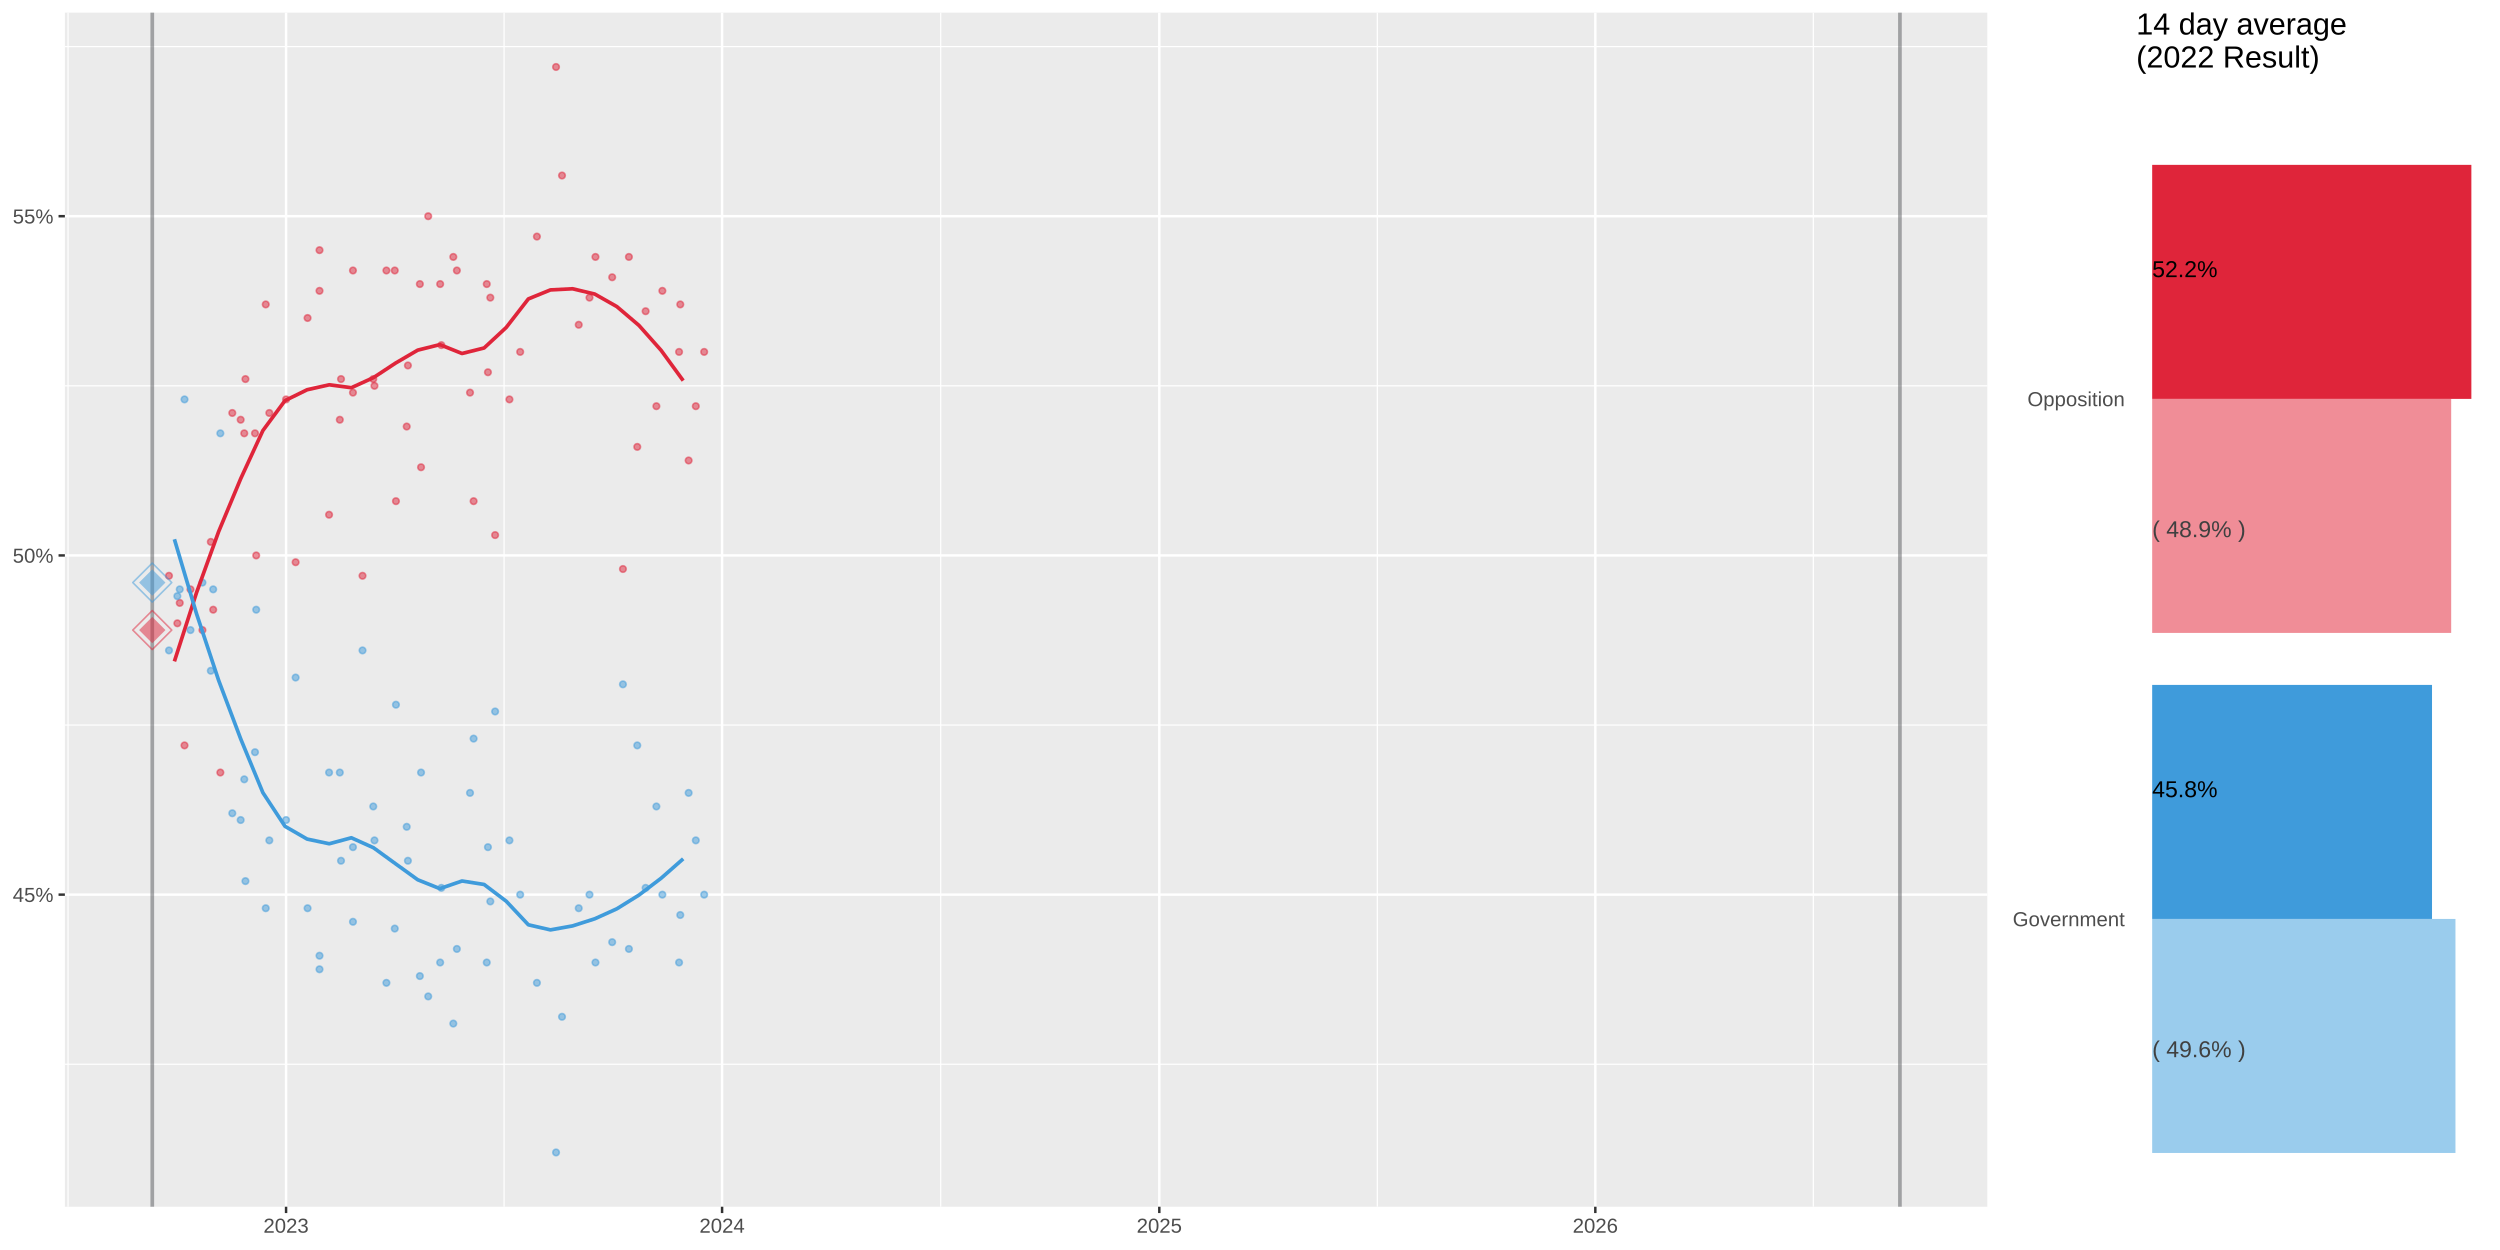
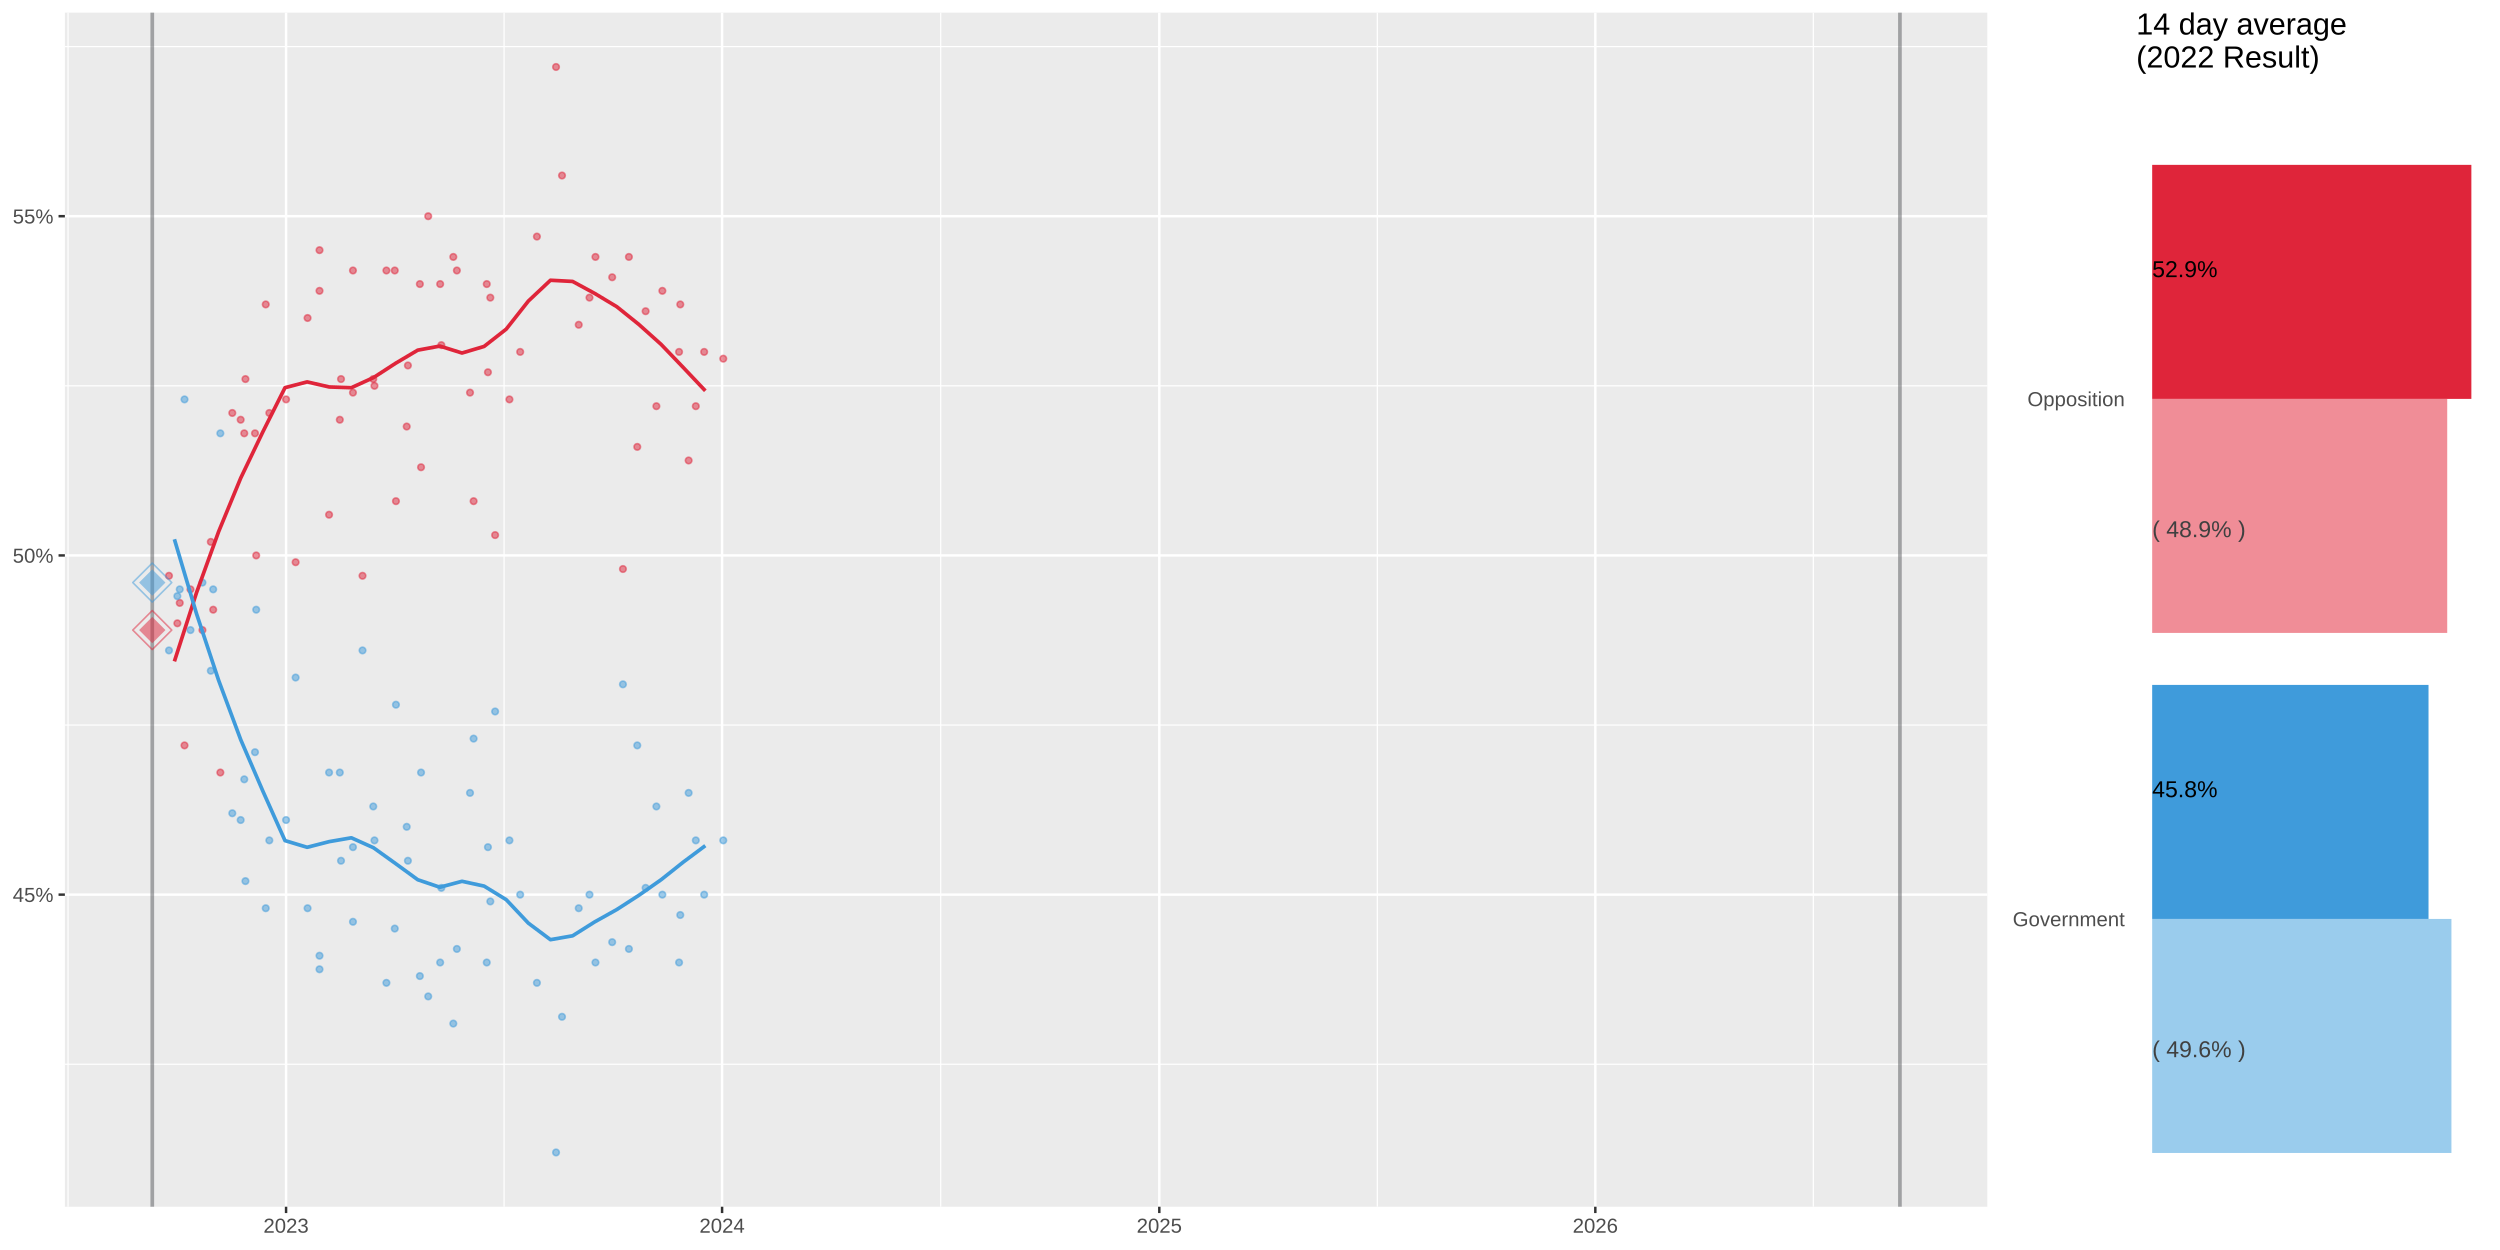
<svg xmlns="http://www.w3.org/2000/svg" class="svglite" width="1080.00pt" height="540.00pt" viewBox="0 0 1080.00 540.00">
  <defs>
    <style type="text/css">
    line, polyline, polygon, path, rect, circle {
      fill: none;
      stroke: #000000;
      stroke-linecap: round;
      stroke-linejoin: round;
      stroke-miterlimit: 10.00;
    }
    text {
      white-space: pre;
    }
  </style>
  </defs>
  <rect width="100%" height="100%" style="stroke: none; fill: none;" />
  <defs>
    <clipPath id="cpMC4wMHwxMDgwLjAwfDAuMDB8NTQwLjAw">
      <rect x="0.00" y="0.00" width="1080.00" height="540.00" />
    </clipPath>
  </defs>
  <g clip-path="url(#cpMC4wMHwxMDgwLjAwfDAuMDB8NTQwLjAw)">
</g>
  <defs>
    <clipPath id="cpMC4wMHw4NjQuMDB8MC4wMHw1NDAuMDA=">
      <rect x="0.00" y="0.00" width="864.00" height="540.00" />
    </clipPath>
  </defs>
  <g clip-path="url(#cpMC4wMHw4NjQuMDB8MC4wMHw1NDAuMDA=)">
    <rect x="0.00" y="0.00" width="864.00" height="540.00" style="stroke-width: 1.07; stroke: #FFFFFF; fill: #FFFFFF;" />
  </g>
  <g clip-path="url(#cpMC4wMHwxMDgwLjAwfDAuMDB8NTQwLjAw)">
</g>
  <defs>
    <clipPath id="cpMjguMDN8ODU4LjUyfDUuNDh8NTIxLjMx">
      <rect x="28.03" y="5.48" width="830.49" height="515.83" />
    </clipPath>
  </defs>
  <g clip-path="url(#cpMjguMDN8ODU4LjUyfDUuNDh8NTIxLjMx)">
    <rect x="28.03" y="5.48" width="830.49" height="515.83" style="stroke-width: 1.07; stroke: none; fill: #EBEBEB;" />
    <polyline points="28.03,459.76 858.52,459.76 " style="stroke-width: 0.53; stroke: #FFFFFF; stroke-linecap: butt;" />
    <polyline points="28.03,313.22 858.52,313.22 " style="stroke-width: 0.53; stroke: #FFFFFF; stroke-linecap: butt;" />
    <polyline points="28.03,166.68 858.52,166.68 " style="stroke-width: 0.53; stroke: #FFFFFF; stroke-linecap: butt;" />
    <polyline points="28.03,20.13 858.52,20.13 " style="stroke-width: 0.53; stroke: #FFFFFF; stroke-linecap: butt;" />
    <polyline points="29.40,521.31 29.40,5.48 " style="stroke-width: 0.53; stroke: #FFFFFF; stroke-linecap: butt;" />
    <polyline points="217.76,521.31 217.76,5.48 " style="stroke-width: 0.53; stroke: #FFFFFF; stroke-linecap: butt;" />
    <polyline points="406.38,521.31 406.38,5.48 " style="stroke-width: 0.53; stroke: #FFFFFF; stroke-linecap: butt;" />
    <polyline points="595.00,521.31 595.00,5.48 " style="stroke-width: 0.53; stroke: #FFFFFF; stroke-linecap: butt;" />
    <polyline points="783.36,521.31 783.36,5.48 " style="stroke-width: 0.53; stroke: #FFFFFF; stroke-linecap: butt;" />
    <polyline points="28.03,386.49 858.52,386.49 " style="stroke-width: 1.07; stroke: #FFFFFF; stroke-linecap: butt;" />
    <polyline points="28.03,239.95 858.52,239.95 " style="stroke-width: 1.07; stroke: #FFFFFF; stroke-linecap: butt;" />
    <polyline points="28.03,93.40 858.52,93.40 " style="stroke-width: 1.07; stroke: #FFFFFF; stroke-linecap: butt;" />
    <polyline points="123.58,521.31 123.58,5.48 " style="stroke-width: 1.07; stroke: #FFFFFF; stroke-linecap: butt;" />
    <polyline points="311.94,521.31 311.94,5.48 " style="stroke-width: 1.07; stroke: #FFFFFF; stroke-linecap: butt;" />
    <polyline points="500.82,521.31 500.82,5.48 " style="stroke-width: 1.07; stroke: #FFFFFF; stroke-linecap: butt;" />
    <polyline points="689.18,521.31 689.18,5.48 " style="stroke-width: 1.07; stroke: #FFFFFF; stroke-linecap: butt;" />
+     <circle cx="312.45" cy="154.95" r="1.42" style="stroke-width: 0.71; stroke: #DF253A; stroke-opacity: 0.50; fill: #DF253A; fill-opacity: 0.50;" />
    <circle cx="304.20" cy="152.02" r="1.42" style="stroke-width: 0.71; stroke: #DF253A; stroke-opacity: 0.50; fill: #DF253A; fill-opacity: 0.50;" />
    <circle cx="300.59" cy="175.47" r="1.42" style="stroke-width: 0.71; stroke: #DF253A; stroke-opacity: 0.50; fill: #DF253A; fill-opacity: 0.50;" />
    <circle cx="297.49" cy="198.92" r="1.42" style="stroke-width: 0.71; stroke: #DF253A; stroke-opacity: 0.50; fill: #DF253A; fill-opacity: 0.50;" />
    <circle cx="293.88" cy="131.51" r="1.42" style="stroke-width: 0.71; stroke: #DF253A; stroke-opacity: 0.50; fill: #DF253A; fill-opacity: 0.50;" />
    <circle cx="293.36" cy="152.02" r="1.42" style="stroke-width: 0.71; stroke: #DF253A; stroke-opacity: 0.50; fill: #DF253A; fill-opacity: 0.50;" />
    <circle cx="286.14" cy="125.64" r="1.42" style="stroke-width: 0.71; stroke: #DF253A; stroke-opacity: 0.50; fill: #DF253A; fill-opacity: 0.50;" />
    <circle cx="283.56" cy="175.47" r="1.42" style="stroke-width: 0.71; stroke: #DF253A; stroke-opacity: 0.50; fill: #DF253A; fill-opacity: 0.50;" />
    <circle cx="278.91" cy="134.44" r="1.42" style="stroke-width: 0.71; stroke: #DF253A; stroke-opacity: 0.50; fill: #DF253A; fill-opacity: 0.50;" />
    <circle cx="275.30" cy="193.05" r="1.42" style="stroke-width: 0.71; stroke: #DF253A; stroke-opacity: 0.50; fill: #DF253A; fill-opacity: 0.50;" />
    <circle cx="271.69" cy="110.99" r="1.42" style="stroke-width: 0.71; stroke: #DF253A; stroke-opacity: 0.50; fill: #DF253A; fill-opacity: 0.50;" />
    <circle cx="269.11" cy="245.81" r="1.42" style="stroke-width: 0.71; stroke: #DF253A; stroke-opacity: 0.50; fill: #DF253A; fill-opacity: 0.50;" />
    <circle cx="264.46" cy="119.78" r="1.42" style="stroke-width: 0.71; stroke: #DF253A; stroke-opacity: 0.50; fill: #DF253A; fill-opacity: 0.50;" />
    <circle cx="257.24" cy="110.99" r="1.42" style="stroke-width: 0.71; stroke: #DF253A; stroke-opacity: 0.50; fill: #DF253A; fill-opacity: 0.50;" />
    <circle cx="254.66" cy="128.58" r="1.42" style="stroke-width: 0.71; stroke: #DF253A; stroke-opacity: 0.50; fill: #DF253A; fill-opacity: 0.50;" />
    <circle cx="250.01" cy="140.30" r="1.42" style="stroke-width: 0.71; stroke: #DF253A; stroke-opacity: 0.50; fill: #DF253A; fill-opacity: 0.50;" />
    <circle cx="242.79" cy="75.82" r="1.42" style="stroke-width: 0.71; stroke: #DF253A; stroke-opacity: 0.50; fill: #DF253A; fill-opacity: 0.50;" />
    <circle cx="240.21" cy="28.93" r="1.42" style="stroke-width: 0.71; stroke: #DF253A; stroke-opacity: 0.50; fill: #DF253A; fill-opacity: 0.50;" />
    <circle cx="231.95" cy="102.20" r="1.42" style="stroke-width: 0.71; stroke: #DF253A; stroke-opacity: 0.50; fill: #DF253A; fill-opacity: 0.50;" />
    <circle cx="224.72" cy="152.02" r="1.42" style="stroke-width: 0.71; stroke: #DF253A; stroke-opacity: 0.50; fill: #DF253A; fill-opacity: 0.50;" />
    <circle cx="220.08" cy="172.54" r="1.42" style="stroke-width: 0.71; stroke: #DF253A; stroke-opacity: 0.50; fill: #DF253A; fill-opacity: 0.50;" />
    <circle cx="213.89" cy="231.15" r="1.42" style="stroke-width: 0.71; stroke: #DF253A; stroke-opacity: 0.50; fill: #DF253A; fill-opacity: 0.50;" />
    <circle cx="211.82" cy="128.58" r="1.42" style="stroke-width: 0.71; stroke: #DF253A; stroke-opacity: 0.50; fill: #DF253A; fill-opacity: 0.50;" />
    <circle cx="210.79" cy="160.81" r="1.42" style="stroke-width: 0.71; stroke: #DF253A; stroke-opacity: 0.50; fill: #DF253A; fill-opacity: 0.50;" />
    <circle cx="210.28" cy="122.71" r="1.42" style="stroke-width: 0.71; stroke: #DF253A; stroke-opacity: 0.50; fill: #DF253A; fill-opacity: 0.50;" />
    <circle cx="204.60" cy="216.50" r="1.42" style="stroke-width: 0.71; stroke: #DF253A; stroke-opacity: 0.50; fill: #DF253A; fill-opacity: 0.50;" />
    <circle cx="203.05" cy="169.61" r="1.42" style="stroke-width: 0.71; stroke: #DF253A; stroke-opacity: 0.50; fill: #DF253A; fill-opacity: 0.50;" />
    <circle cx="197.37" cy="116.85" r="1.42" style="stroke-width: 0.71; stroke: #DF253A; stroke-opacity: 0.50; fill: #DF253A; fill-opacity: 0.50;" />
    <circle cx="195.83" cy="110.99" r="1.42" style="stroke-width: 0.71; stroke: #DF253A; stroke-opacity: 0.50; fill: #DF253A; fill-opacity: 0.50;" />
    <circle cx="190.66" cy="149.09" r="1.42" style="stroke-width: 0.71; stroke: #DF253A; stroke-opacity: 0.50; fill: #DF253A; fill-opacity: 0.50;" />
    <circle cx="190.15" cy="122.71" r="1.42" style="stroke-width: 0.71; stroke: #DF253A; stroke-opacity: 0.50; fill: #DF253A; fill-opacity: 0.50;" />
    <circle cx="184.99" cy="93.40" r="1.42" style="stroke-width: 0.71; stroke: #DF253A; stroke-opacity: 0.50; fill: #DF253A; fill-opacity: 0.50;" />
    <circle cx="181.89" cy="201.85" r="1.42" style="stroke-width: 0.71; stroke: #DF253A; stroke-opacity: 0.50; fill: #DF253A; fill-opacity: 0.50;" />
    <circle cx="181.38" cy="122.71" r="1.42" style="stroke-width: 0.71; stroke: #DF253A; stroke-opacity: 0.50; fill: #DF253A; fill-opacity: 0.50;" />
    <circle cx="176.22" cy="157.88" r="1.42" style="stroke-width: 0.71; stroke: #DF253A; stroke-opacity: 0.50; fill: #DF253A; fill-opacity: 0.50;" />
    <circle cx="175.70" cy="184.26" r="1.42" style="stroke-width: 0.71; stroke: #DF253A; stroke-opacity: 0.50; fill: #DF253A; fill-opacity: 0.50;" />
    <circle cx="171.05" cy="216.50" r="1.42" style="stroke-width: 0.71; stroke: #DF253A; stroke-opacity: 0.50; fill: #DF253A; fill-opacity: 0.50;" />
    <circle cx="170.54" cy="116.85" r="1.42" style="stroke-width: 0.71; stroke: #DF253A; stroke-opacity: 0.50; fill: #DF253A; fill-opacity: 0.50;" />
    <circle cx="166.93" cy="116.85" r="1.42" style="stroke-width: 0.71; stroke: #DF253A; stroke-opacity: 0.50; fill: #DF253A; fill-opacity: 0.50;" />
    <circle cx="161.77" cy="166.68" r="1.42" style="stroke-width: 0.71; stroke: #DF253A; stroke-opacity: 0.50; fill: #DF253A; fill-opacity: 0.50;" />
    <circle cx="161.25" cy="163.75" r="1.42" style="stroke-width: 0.71; stroke: #DF253A; stroke-opacity: 0.50; fill: #DF253A; fill-opacity: 0.50;" />
    <circle cx="156.61" cy="248.74" r="1.42" style="stroke-width: 0.71; stroke: #DF253A; stroke-opacity: 0.50; fill: #DF253A; fill-opacity: 0.50;" />
    <circle cx="152.48" cy="169.61" r="1.42" style="stroke-width: 0.71; stroke: #DF253A; stroke-opacity: 0.50; fill: #DF253A; fill-opacity: 0.50;" />
    <circle cx="152.48" cy="116.85" r="1.42" style="stroke-width: 0.71; stroke: #DF253A; stroke-opacity: 0.50; fill: #DF253A; fill-opacity: 0.50;" />
    <circle cx="147.32" cy="163.75" r="1.42" style="stroke-width: 0.71; stroke: #DF253A; stroke-opacity: 0.50; fill: #DF253A; fill-opacity: 0.50;" />
    <circle cx="146.80" cy="181.33" r="1.42" style="stroke-width: 0.71; stroke: #DF253A; stroke-opacity: 0.50; fill: #DF253A; fill-opacity: 0.50;" />
    <circle cx="142.16" cy="222.36" r="1.42" style="stroke-width: 0.71; stroke: #DF253A; stroke-opacity: 0.50; fill: #DF253A; fill-opacity: 0.50;" />
    <circle cx="138.03" cy="108.06" r="1.42" style="stroke-width: 0.71; stroke: #DF253A; stroke-opacity: 0.50; fill: #DF253A; fill-opacity: 0.50;" />
    <circle cx="138.03" cy="125.64" r="1.42" style="stroke-width: 0.71; stroke: #DF253A; stroke-opacity: 0.50; fill: #DF253A; fill-opacity: 0.50;" />
    <circle cx="132.87" cy="137.37" r="1.42" style="stroke-width: 0.71; stroke: #DF253A; stroke-opacity: 0.50; fill: #DF253A; fill-opacity: 0.50;" />
    <circle cx="127.71" cy="242.88" r="1.42" style="stroke-width: 0.71; stroke: #DF253A; stroke-opacity: 0.50; fill: #DF253A; fill-opacity: 0.50;" />
    <circle cx="123.58" cy="172.54" r="1.42" style="stroke-width: 0.71; stroke: #DF253A; stroke-opacity: 0.50; fill: #DF253A; fill-opacity: 0.50;" />
    <circle cx="116.35" cy="178.40" r="1.42" style="stroke-width: 0.71; stroke: #DF253A; stroke-opacity: 0.50; fill: #DF253A; fill-opacity: 0.50;" />
    <circle cx="114.80" cy="131.51" r="1.42" style="stroke-width: 0.71; stroke: #DF253A; stroke-opacity: 0.50; fill: #DF253A; fill-opacity: 0.50;" />
    <circle cx="110.68" cy="239.95" r="1.42" style="stroke-width: 0.71; stroke: #DF253A; stroke-opacity: 0.50; fill: #DF253A; fill-opacity: 0.50;" />
    <circle cx="110.16" cy="187.19" r="1.42" style="stroke-width: 0.71; stroke: #DF253A; stroke-opacity: 0.50; fill: #DF253A; fill-opacity: 0.50;" />
    <circle cx="106.03" cy="163.75" r="1.42" style="stroke-width: 0.71; stroke: #DF253A; stroke-opacity: 0.50; fill: #DF253A; fill-opacity: 0.50;" />
    <circle cx="105.52" cy="187.19" r="1.42" style="stroke-width: 0.71; stroke: #DF253A; stroke-opacity: 0.50; fill: #DF253A; fill-opacity: 0.50;" />
    <circle cx="103.97" cy="181.33" r="1.42" style="stroke-width: 0.71; stroke: #DF253A; stroke-opacity: 0.50; fill: #DF253A; fill-opacity: 0.50;" />
    <circle cx="100.35" cy="178.40" r="1.42" style="stroke-width: 0.71; stroke: #DF253A; stroke-opacity: 0.50; fill: #DF253A; fill-opacity: 0.50;" />
    <circle cx="95.19" cy="333.73" r="1.42" style="stroke-width: 0.71; stroke: #DF253A; stroke-opacity: 0.50; fill: #DF253A; fill-opacity: 0.50;" />
    <circle cx="92.10" cy="263.39" r="1.42" style="stroke-width: 0.71; stroke: #DF253A; stroke-opacity: 0.50; fill: #DF253A; fill-opacity: 0.50;" />
    <circle cx="91.07" cy="234.09" r="1.42" style="stroke-width: 0.71; stroke: #DF253A; stroke-opacity: 0.50; fill: #DF253A; fill-opacity: 0.50;" />
    <circle cx="87.45" cy="272.19" r="1.42" style="stroke-width: 0.71; stroke: #DF253A; stroke-opacity: 0.50; fill: #DF253A; fill-opacity: 0.50;" />
    <circle cx="82.29" cy="254.60" r="1.42" style="stroke-width: 0.71; stroke: #DF253A; stroke-opacity: 0.50; fill: #DF253A; fill-opacity: 0.50;" />
    <circle cx="79.71" cy="322.01" r="1.42" style="stroke-width: 0.71; stroke: #DF253A; stroke-opacity: 0.50; fill: #DF253A; fill-opacity: 0.50;" />
    <circle cx="77.65" cy="260.46" r="1.42" style="stroke-width: 0.71; stroke: #DF253A; stroke-opacity: 0.50; fill: #DF253A; fill-opacity: 0.50;" />
    <circle cx="76.62" cy="269.26" r="1.42" style="stroke-width: 0.71; stroke: #DF253A; stroke-opacity: 0.50; fill: #DF253A; fill-opacity: 0.50;" />
    <circle cx="73.00" cy="248.74" r="1.42" style="stroke-width: 0.71; stroke: #DF253A; stroke-opacity: 0.50; fill: #DF253A; fill-opacity: 0.50;" />
+     <circle cx="312.45" cy="363.04" r="1.42" style="stroke-width: 0.71; stroke: #3F9BDB; stroke-opacity: 0.50; fill: #3F9BDB; fill-opacity: 0.50;" />
    <circle cx="304.20" cy="386.49" r="1.42" style="stroke-width: 0.71; stroke: #3F9BDB; stroke-opacity: 0.50; fill: #3F9BDB; fill-opacity: 0.50;" />
    <circle cx="300.59" cy="363.04" r="1.42" style="stroke-width: 0.71; stroke: #3F9BDB; stroke-opacity: 0.50; fill: #3F9BDB; fill-opacity: 0.50;" />
    <circle cx="297.49" cy="342.53" r="1.42" style="stroke-width: 0.71; stroke: #3F9BDB; stroke-opacity: 0.50; fill: #3F9BDB; fill-opacity: 0.50;" />
    <circle cx="293.88" cy="395.28" r="1.42" style="stroke-width: 0.71; stroke: #3F9BDB; stroke-opacity: 0.50; fill: #3F9BDB; fill-opacity: 0.50;" />
    <circle cx="293.36" cy="415.80" r="1.42" style="stroke-width: 0.71; stroke: #3F9BDB; stroke-opacity: 0.50; fill: #3F9BDB; fill-opacity: 0.50;" />
    <circle cx="286.14" cy="386.49" r="1.42" style="stroke-width: 0.71; stroke: #3F9BDB; stroke-opacity: 0.50; fill: #3F9BDB; fill-opacity: 0.50;" />
    <circle cx="283.56" cy="348.39" r="1.42" style="stroke-width: 0.71; stroke: #3F9BDB; stroke-opacity: 0.50; fill: #3F9BDB; fill-opacity: 0.50;" />
    <circle cx="278.91" cy="383.56" r="1.42" style="stroke-width: 0.71; stroke: #3F9BDB; stroke-opacity: 0.50; fill: #3F9BDB; fill-opacity: 0.50;" />
    <circle cx="275.30" cy="322.01" r="1.42" style="stroke-width: 0.71; stroke: #3F9BDB; stroke-opacity: 0.50; fill: #3F9BDB; fill-opacity: 0.50;" />
    <circle cx="271.69" cy="409.94" r="1.42" style="stroke-width: 0.71; stroke: #3F9BDB; stroke-opacity: 0.50; fill: #3F9BDB; fill-opacity: 0.50;" />
    <circle cx="269.11" cy="295.63" r="1.42" style="stroke-width: 0.71; stroke: #3F9BDB; stroke-opacity: 0.50; fill: #3F9BDB; fill-opacity: 0.50;" />
    <circle cx="264.46" cy="407.01" r="1.42" style="stroke-width: 0.71; stroke: #3F9BDB; stroke-opacity: 0.50; fill: #3F9BDB; fill-opacity: 0.50;" />
    <circle cx="257.24" cy="415.80" r="1.42" style="stroke-width: 0.71; stroke: #3F9BDB; stroke-opacity: 0.50; fill: #3F9BDB; fill-opacity: 0.50;" />
    <circle cx="254.66" cy="386.49" r="1.42" style="stroke-width: 0.71; stroke: #3F9BDB; stroke-opacity: 0.50; fill: #3F9BDB; fill-opacity: 0.50;" />
    <circle cx="250.01" cy="392.35" r="1.42" style="stroke-width: 0.71; stroke: #3F9BDB; stroke-opacity: 0.50; fill: #3F9BDB; fill-opacity: 0.50;" />
    <circle cx="242.79" cy="439.25" r="1.42" style="stroke-width: 0.71; stroke: #3F9BDB; stroke-opacity: 0.50; fill: #3F9BDB; fill-opacity: 0.50;" />
    <circle cx="240.21" cy="497.86" r="1.42" style="stroke-width: 0.71; stroke: #3F9BDB; stroke-opacity: 0.50; fill: #3F9BDB; fill-opacity: 0.50;" />
    <circle cx="231.95" cy="424.59" r="1.42" style="stroke-width: 0.71; stroke: #3F9BDB; stroke-opacity: 0.50; fill: #3F9BDB; fill-opacity: 0.50;" />
    <circle cx="224.72" cy="386.49" r="1.42" style="stroke-width: 0.71; stroke: #3F9BDB; stroke-opacity: 0.50; fill: #3F9BDB; fill-opacity: 0.50;" />
    <circle cx="220.08" cy="363.04" r="1.42" style="stroke-width: 0.71; stroke: #3F9BDB; stroke-opacity: 0.50; fill: #3F9BDB; fill-opacity: 0.50;" />
    <circle cx="213.89" cy="307.36" r="1.42" style="stroke-width: 0.71; stroke: #3F9BDB; stroke-opacity: 0.50; fill: #3F9BDB; fill-opacity: 0.50;" />
    <circle cx="211.82" cy="389.42" r="1.42" style="stroke-width: 0.71; stroke: #3F9BDB; stroke-opacity: 0.50; fill: #3F9BDB; fill-opacity: 0.50;" />
    <circle cx="210.79" cy="365.97" r="1.42" style="stroke-width: 0.71; stroke: #3F9BDB; stroke-opacity: 0.50; fill: #3F9BDB; fill-opacity: 0.50;" />
    <circle cx="210.28" cy="415.80" r="1.42" style="stroke-width: 0.71; stroke: #3F9BDB; stroke-opacity: 0.50; fill: #3F9BDB; fill-opacity: 0.50;" />
    <circle cx="204.60" cy="319.08" r="1.42" style="stroke-width: 0.71; stroke: #3F9BDB; stroke-opacity: 0.50; fill: #3F9BDB; fill-opacity: 0.50;" />
    <circle cx="203.05" cy="342.53" r="1.42" style="stroke-width: 0.71; stroke: #3F9BDB; stroke-opacity: 0.50; fill: #3F9BDB; fill-opacity: 0.50;" />
    <circle cx="197.37" cy="409.94" r="1.42" style="stroke-width: 0.71; stroke: #3F9BDB; stroke-opacity: 0.50; fill: #3F9BDB; fill-opacity: 0.50;" />
    <circle cx="195.83" cy="442.18" r="1.42" style="stroke-width: 0.71; stroke: #3F9BDB; stroke-opacity: 0.50; fill: #3F9BDB; fill-opacity: 0.50;" />
    <circle cx="190.66" cy="383.56" r="1.42" style="stroke-width: 0.71; stroke: #3F9BDB; stroke-opacity: 0.50; fill: #3F9BDB; fill-opacity: 0.50;" />
    <circle cx="190.15" cy="415.80" r="1.42" style="stroke-width: 0.71; stroke: #3F9BDB; stroke-opacity: 0.50; fill: #3F9BDB; fill-opacity: 0.50;" />
    <circle cx="184.99" cy="430.45" r="1.42" style="stroke-width: 0.71; stroke: #3F9BDB; stroke-opacity: 0.50; fill: #3F9BDB; fill-opacity: 0.50;" />
    <circle cx="181.89" cy="333.73" r="1.42" style="stroke-width: 0.71; stroke: #3F9BDB; stroke-opacity: 0.50; fill: #3F9BDB; fill-opacity: 0.50;" />
    <circle cx="181.38" cy="421.66" r="1.42" style="stroke-width: 0.71; stroke: #3F9BDB; stroke-opacity: 0.50; fill: #3F9BDB; fill-opacity: 0.50;" />
    <circle cx="176.22" cy="371.84" r="1.42" style="stroke-width: 0.71; stroke: #3F9BDB; stroke-opacity: 0.50; fill: #3F9BDB; fill-opacity: 0.50;" />
    <circle cx="175.70" cy="357.18" r="1.42" style="stroke-width: 0.71; stroke: #3F9BDB; stroke-opacity: 0.50; fill: #3F9BDB; fill-opacity: 0.50;" />
    <circle cx="171.05" cy="304.43" r="1.42" style="stroke-width: 0.71; stroke: #3F9BDB; stroke-opacity: 0.50; fill: #3F9BDB; fill-opacity: 0.50;" />
    <circle cx="170.54" cy="401.14" r="1.42" style="stroke-width: 0.71; stroke: #3F9BDB; stroke-opacity: 0.50; fill: #3F9BDB; fill-opacity: 0.50;" />
    <circle cx="166.93" cy="424.59" r="1.42" style="stroke-width: 0.71; stroke: #3F9BDB; stroke-opacity: 0.50; fill: #3F9BDB; fill-opacity: 0.50;" />
    <circle cx="161.77" cy="363.04" r="1.42" style="stroke-width: 0.71; stroke: #3F9BDB; stroke-opacity: 0.50; fill: #3F9BDB; fill-opacity: 0.50;" />
    <circle cx="161.25" cy="348.39" r="1.42" style="stroke-width: 0.71; stroke: #3F9BDB; stroke-opacity: 0.50; fill: #3F9BDB; fill-opacity: 0.50;" />
    <circle cx="156.61" cy="280.98" r="1.42" style="stroke-width: 0.71; stroke: #3F9BDB; stroke-opacity: 0.50; fill: #3F9BDB; fill-opacity: 0.50;" />
    <circle cx="152.48" cy="365.97" r="1.42" style="stroke-width: 0.71; stroke: #3F9BDB; stroke-opacity: 0.50; fill: #3F9BDB; fill-opacity: 0.50;" />
    <circle cx="152.48" cy="398.21" r="1.42" style="stroke-width: 0.71; stroke: #3F9BDB; stroke-opacity: 0.50; fill: #3F9BDB; fill-opacity: 0.50;" />
    <circle cx="147.32" cy="371.84" r="1.42" style="stroke-width: 0.71; stroke: #3F9BDB; stroke-opacity: 0.50; fill: #3F9BDB; fill-opacity: 0.50;" />
    <circle cx="146.80" cy="333.73" r="1.42" style="stroke-width: 0.71; stroke: #3F9BDB; stroke-opacity: 0.50; fill: #3F9BDB; fill-opacity: 0.50;" />
    <circle cx="142.16" cy="333.73" r="1.42" style="stroke-width: 0.71; stroke: #3F9BDB; stroke-opacity: 0.50; fill: #3F9BDB; fill-opacity: 0.50;" />
    <circle cx="138.03" cy="418.73" r="1.42" style="stroke-width: 0.71; stroke: #3F9BDB; stroke-opacity: 0.50; fill: #3F9BDB; fill-opacity: 0.50;" />
    <circle cx="138.03" cy="412.87" r="1.42" style="stroke-width: 0.71; stroke: #3F9BDB; stroke-opacity: 0.50; fill: #3F9BDB; fill-opacity: 0.50;" />
    <circle cx="132.87" cy="392.35" r="1.42" style="stroke-width: 0.71; stroke: #3F9BDB; stroke-opacity: 0.50; fill: #3F9BDB; fill-opacity: 0.50;" />
    <circle cx="127.71" cy="292.70" r="1.42" style="stroke-width: 0.71; stroke: #3F9BDB; stroke-opacity: 0.50; fill: #3F9BDB; fill-opacity: 0.50;" />
    <circle cx="123.58" cy="354.25" r="1.42" style="stroke-width: 0.71; stroke: #3F9BDB; stroke-opacity: 0.50; fill: #3F9BDB; fill-opacity: 0.50;" />
    <circle cx="116.35" cy="363.04" r="1.42" style="stroke-width: 0.71; stroke: #3F9BDB; stroke-opacity: 0.50; fill: #3F9BDB; fill-opacity: 0.50;" />
    <circle cx="114.80" cy="392.35" r="1.42" style="stroke-width: 0.71; stroke: #3F9BDB; stroke-opacity: 0.50; fill: #3F9BDB; fill-opacity: 0.50;" />
    <circle cx="110.68" cy="263.39" r="1.42" style="stroke-width: 0.71; stroke: #3F9BDB; stroke-opacity: 0.50; fill: #3F9BDB; fill-opacity: 0.50;" />
    <circle cx="110.16" cy="324.94" r="1.42" style="stroke-width: 0.71; stroke: #3F9BDB; stroke-opacity: 0.50; fill: #3F9BDB; fill-opacity: 0.50;" />
    <circle cx="106.03" cy="380.63" r="1.42" style="stroke-width: 0.71; stroke: #3F9BDB; stroke-opacity: 0.50; fill: #3F9BDB; fill-opacity: 0.50;" />
    <circle cx="105.52" cy="336.67" r="1.42" style="stroke-width: 0.71; stroke: #3F9BDB; stroke-opacity: 0.50; fill: #3F9BDB; fill-opacity: 0.50;" />
    <circle cx="103.97" cy="354.25" r="1.42" style="stroke-width: 0.71; stroke: #3F9BDB; stroke-opacity: 0.50; fill: #3F9BDB; fill-opacity: 0.50;" />
    <circle cx="100.35" cy="351.32" r="1.42" style="stroke-width: 0.71; stroke: #3F9BDB; stroke-opacity: 0.50; fill: #3F9BDB; fill-opacity: 0.50;" />
    <circle cx="95.19" cy="187.19" r="1.42" style="stroke-width: 0.71; stroke: #3F9BDB; stroke-opacity: 0.50; fill: #3F9BDB; fill-opacity: 0.50;" />
    <circle cx="92.10" cy="254.60" r="1.42" style="stroke-width: 0.71; stroke: #3F9BDB; stroke-opacity: 0.50; fill: #3F9BDB; fill-opacity: 0.50;" />
    <circle cx="91.07" cy="289.77" r="1.42" style="stroke-width: 0.71; stroke: #3F9BDB; stroke-opacity: 0.50; fill: #3F9BDB; fill-opacity: 0.50;" />
    <circle cx="87.45" cy="251.67" r="1.42" style="stroke-width: 0.71; stroke: #3F9BDB; stroke-opacity: 0.50; fill: #3F9BDB; fill-opacity: 0.50;" />
    <circle cx="82.29" cy="272.19" r="1.42" style="stroke-width: 0.71; stroke: #3F9BDB; stroke-opacity: 0.50; fill: #3F9BDB; fill-opacity: 0.50;" />
    <circle cx="79.71" cy="172.54" r="1.42" style="stroke-width: 0.71; stroke: #3F9BDB; stroke-opacity: 0.50; fill: #3F9BDB; fill-opacity: 0.50;" />
    <circle cx="77.65" cy="254.60" r="1.42" style="stroke-width: 0.71; stroke: #3F9BDB; stroke-opacity: 0.50; fill: #3F9BDB; fill-opacity: 0.50;" />
    <circle cx="76.62" cy="257.53" r="1.42" style="stroke-width: 0.71; stroke: #3F9BDB; stroke-opacity: 0.50; fill: #3F9BDB; fill-opacity: 0.50;" />
    <circle cx="73.00" cy="280.98" r="1.42" style="stroke-width: 0.71; stroke: #3F9BDB; stroke-opacity: 0.50; fill: #3F9BDB; fill-opacity: 0.50;" />
-     <polyline points="75.34,285.71 84.89,256.05 94.45,229.66 104.01,206.73 113.56,186.01 123.12,173.06 132.68,168.37 142.23,166.23 151.79,167.49 161.35,163.12 170.90,156.84 180.46,151.26 190.02,148.87 199.58,152.71 209.13,150.33 218.69,141.46 228.25,129.13 237.80,125.24 247.36,124.75 256.92,127.03 266.47,132.44 276.03,140.58 285.59,151.34 295.14,164.43 " style="stroke-width: 1.60; stroke: #DF253A; stroke-linecap: butt;" />
-     <polyline points="75.34,232.96 84.89,265.10 94.45,293.91 104.01,319.27 113.56,342.42 123.12,356.97 132.68,362.48 142.23,364.50 151.79,361.92 161.35,366.23 170.90,373.16 180.46,380.06 190.02,383.89 199.58,380.59 209.13,382.09 218.69,389.33 228.25,399.51 237.80,401.71 247.36,399.99 256.92,396.92 266.47,392.60 276.03,386.67 285.59,379.40 295.14,371.01 " style="stroke-width: 1.60; stroke: #3F9BDB; stroke-linecap: butt;" />
+     <polyline points="75.34,285.71 84.89,256.05 94.45,229.66 104.01,206.47 113.56,186.54 123.12,167.48 132.68,164.98 142.23,167.17 151.79,167.48 161.35,163.12 170.90,156.93 180.46,151.27 190.02,149.50 199.58,152.50 209.13,149.66 218.69,142.18 228.25,130.05 237.80,121.07 247.36,121.58 256.92,126.77 266.47,132.51 276.03,140.20 285.59,148.77 295.14,158.73 304.70,168.83 " style="stroke-width: 1.60; stroke: #DF253A; stroke-linecap: butt;" />
+     <polyline points="75.34,232.96 84.89,265.10 94.45,293.91 104.01,319.59 113.56,341.77 123.12,363.14 132.68,366.03 142.23,363.58 151.79,361.93 161.35,366.23 170.90,373.07 180.46,380.04 190.02,383.28 199.58,380.72 209.13,382.79 218.69,388.66 228.25,398.80 237.80,405.94 247.36,404.27 256.92,398.25 266.47,392.91 276.03,386.75 285.59,380.04 295.14,372.45 304.70,365.32 " style="stroke-width: 1.60; stroke: #3F9BDB; stroke-linecap: butt;" />
    <line x1="820.77" y1="521.31" x2="820.77" y2="5.48" style="stroke-width: 1.60; stroke: #56595C; stroke-opacity: 0.50; stroke-linecap: butt;" />
    <line x1="65.78" y1="521.31" x2="65.78" y2="5.48" style="stroke-width: 1.60; stroke: #56595C; stroke-opacity: 0.50; stroke-linecap: butt;" />
    <polygon points="60.09,272.19 65.78,266.50 71.47,272.19 65.78,277.88 " style="stroke-width: 0.71; stroke: none; fill: #DF253A; fill-opacity: 0.50;" />
    <polygon points="60.09,251.67 65.78,245.98 71.47,251.67 65.78,257.36 " style="stroke-width: 0.71; stroke: none; fill: #3F9BDB; fill-opacity: 0.50;" />
    <polygon points="57.36,272.19 65.78,263.76 74.20,272.19 65.78,280.61 " style="stroke-width: 0.71; stroke: #DF253A; stroke-opacity: 0.50;" />
    <polygon points="57.36,251.67 65.78,243.25 74.20,251.67 65.78,260.09 " style="stroke-width: 0.71; stroke: #3F9BDB; stroke-opacity: 0.50;" />
  </g>
  <g clip-path="url(#cpMC4wMHwxMDgwLjAwfDAuMDB8NTQwLjAw)">
    <text x="23.10" y="389.64" text-anchor="end" style="font-size: 8.80px;fill: #4D4D4D; font-family: &quot;Arial&quot;;" textLength="17.62px" lengthAdjust="spacingAndGlyphs">45%</text>
    <text x="23.10" y="243.10" text-anchor="end" style="font-size: 8.80px;fill: #4D4D4D; font-family: &quot;Arial&quot;;" textLength="17.62px" lengthAdjust="spacingAndGlyphs">50%</text>
    <text x="23.10" y="96.55" text-anchor="end" style="font-size: 8.80px;fill: #4D4D4D; font-family: &quot;Arial&quot;;" textLength="17.62px" lengthAdjust="spacingAndGlyphs">55%</text>
    <polyline points="25.29,386.49 28.03,386.49 " style="stroke-width: 1.07; stroke: #333333; stroke-linecap: butt;" />
    <polyline points="25.29,239.95 28.03,239.95 " style="stroke-width: 1.07; stroke: #333333; stroke-linecap: butt;" />
    <polyline points="25.29,93.40 28.03,93.40 " style="stroke-width: 1.07; stroke: #333333; stroke-linecap: butt;" />
    <polyline points="123.58,524.05 123.58,521.31 " style="stroke-width: 1.07; stroke: #333333; stroke-linecap: butt;" />
    <polyline points="311.94,524.05 311.94,521.31 " style="stroke-width: 1.07; stroke: #333333; stroke-linecap: butt;" />
    <polyline points="500.82,524.05 500.82,521.31 " style="stroke-width: 1.07; stroke: #333333; stroke-linecap: butt;" />
    <polyline points="689.18,524.05 689.18,521.31 " style="stroke-width: 1.07; stroke: #333333; stroke-linecap: butt;" />
    <text x="123.58" y="532.54" text-anchor="middle" style="font-size: 8.80px;fill: #4D4D4D; font-family: &quot;Arial&quot;;" textLength="19.58px" lengthAdjust="spacingAndGlyphs">2023</text>
    <text x="311.94" y="532.54" text-anchor="middle" style="font-size: 8.80px;fill: #4D4D4D; font-family: &quot;Arial&quot;;" textLength="19.58px" lengthAdjust="spacingAndGlyphs">2024</text>
    <text x="500.82" y="532.54" text-anchor="middle" style="font-size: 8.80px;fill: #4D4D4D; font-family: &quot;Arial&quot;;" textLength="19.58px" lengthAdjust="spacingAndGlyphs">2025</text>
    <text x="689.18" y="532.54" text-anchor="middle" style="font-size: 8.80px;fill: #4D4D4D; font-family: &quot;Arial&quot;;" textLength="19.58px" lengthAdjust="spacingAndGlyphs">2026</text>
  </g>
  <defs>
    <clipPath id="cpODY0LjAwfDEwODAuMDB8MC4wMHw1NDAuMDA=">
      <rect x="864.00" y="0.00" width="216.00" height="540.00" />
    </clipPath>
  </defs>
  <g clip-path="url(#cpODY0LjAwfDEwODAuMDB8MC4wMHw1NDAuMDA=)">
    <rect x="864.00" y="0.00" width="216.00" height="540.00" style="stroke-width: 1.07; stroke: #FFFFFF; fill: #FFFFFF;" />
  </g>
  <g clip-path="url(#cpMC4wMHwxMDgwLjAwfDAuMDB8NTQwLjAw)">
</g>
  <defs>
    <clipPath id="cpOTIyLjg1fDEwNzQuNTJ8MzcuNTJ8NTMxLjc4">
      <rect x="922.85" y="37.52" width="151.68" height="494.26" />
    </clipPath>
  </defs>
  <g clip-path="url(#cpOTIyLjg1fDEwNzQuNTJ8MzcuNTJ8NTMxLjc4)">
    <rect x="922.85" y="37.52" width="151.68" height="494.26" style="stroke-width: 1.07; stroke: #FFFFFF; fill: #FFFFFF;" />
-     <rect x="929.74" y="172.32" width="129.17" height="101.10" style="stroke-width: 1.07; stroke: none; stroke-linecap: butt; stroke-linejoin: miter; fill: #F08D97;" />
-     <rect x="929.74" y="396.98" width="131.02" height="101.10" style="stroke-width: 1.07; stroke: none; stroke-linecap: butt; stroke-linejoin: miter; fill: #9ACCED;" />
+     <rect x="929.74" y="172.32" width="127.46" height="101.10" style="stroke-width: 1.07; stroke: none; stroke-linecap: butt; stroke-linejoin: miter; fill: #F08D97;" />
+     <rect x="929.74" y="396.98" width="129.28" height="101.10" style="stroke-width: 1.07; stroke: none; stroke-linecap: butt; stroke-linejoin: miter; fill: #9ACCED;" />
    <rect x="929.74" y="71.22" width="137.89" height="101.10" style="stroke-width: 1.07; stroke: none; stroke-linecap: butt; stroke-linejoin: miter; fill: #DF253A;" />
-     <rect x="929.74" y="295.88" width="120.89" height="101.10" style="stroke-width: 1.07; stroke: none; stroke-linecap: butt; stroke-linejoin: miter; fill: #3F9BDB;" />
-     <text x="929.74" y="119.72" style="font-size: 9.96px; font-family: &quot;Arial&quot;;" textLength="28.22px" lengthAdjust="spacingAndGlyphs">52.2%</text>
+     <rect x="929.74" y="295.88" width="119.38" height="101.10" style="stroke-width: 1.07; stroke: none; stroke-linecap: butt; stroke-linejoin: miter; fill: #3F9BDB;" />
+     <text x="929.74" y="119.72" style="font-size: 9.96px; font-family: &quot;Arial&quot;;" textLength="28.22px" lengthAdjust="spacingAndGlyphs">52.9%</text>
    <text x="929.74" y="344.38" style="font-size: 9.96px; font-family: &quot;Arial&quot;;" textLength="28.22px" lengthAdjust="spacingAndGlyphs">45.8%</text>
    <text x="929.74" y="232.05" style="font-size: 9.96px;fill: #404040; font-family: &quot;Arial&quot;;" textLength="40.38px" lengthAdjust="spacingAndGlyphs">( 48.9% )</text>
    <text x="929.74" y="456.71" style="font-size: 9.96px;fill: #404040; font-family: &quot;Arial&quot;;" textLength="40.38px" lengthAdjust="spacingAndGlyphs">( 49.6% )</text>
  </g>
  <g clip-path="url(#cpMC4wMHwxMDgwLjAwfDAuMDB8NTQwLjAw)">
    <text x="917.91" y="400.13" text-anchor="end" style="font-size: 8.80px;fill: #4D4D4D; font-family: &quot;Arial&quot;;" textLength="48.43px" lengthAdjust="spacingAndGlyphs">Government</text>
    <text x="917.91" y="175.47" text-anchor="end" style="font-size: 8.80px;fill: #4D4D4D; font-family: &quot;Arial&quot;;" textLength="42.08px" lengthAdjust="spacingAndGlyphs">Opposition</text>
    <text x="922.85" y="14.93" style="font-size: 13.20px; font-family: &quot;Arial&quot;;" textLength="94.61px" lengthAdjust="spacingAndGlyphs">14 day average </text>
    <text x="922.85" y="29.18" style="font-size: 13.20px; font-family: &quot;Arial&quot;;" textLength="82.85px" lengthAdjust="spacingAndGlyphs"> (2022 Result)</text>
  </g>
</svg>
